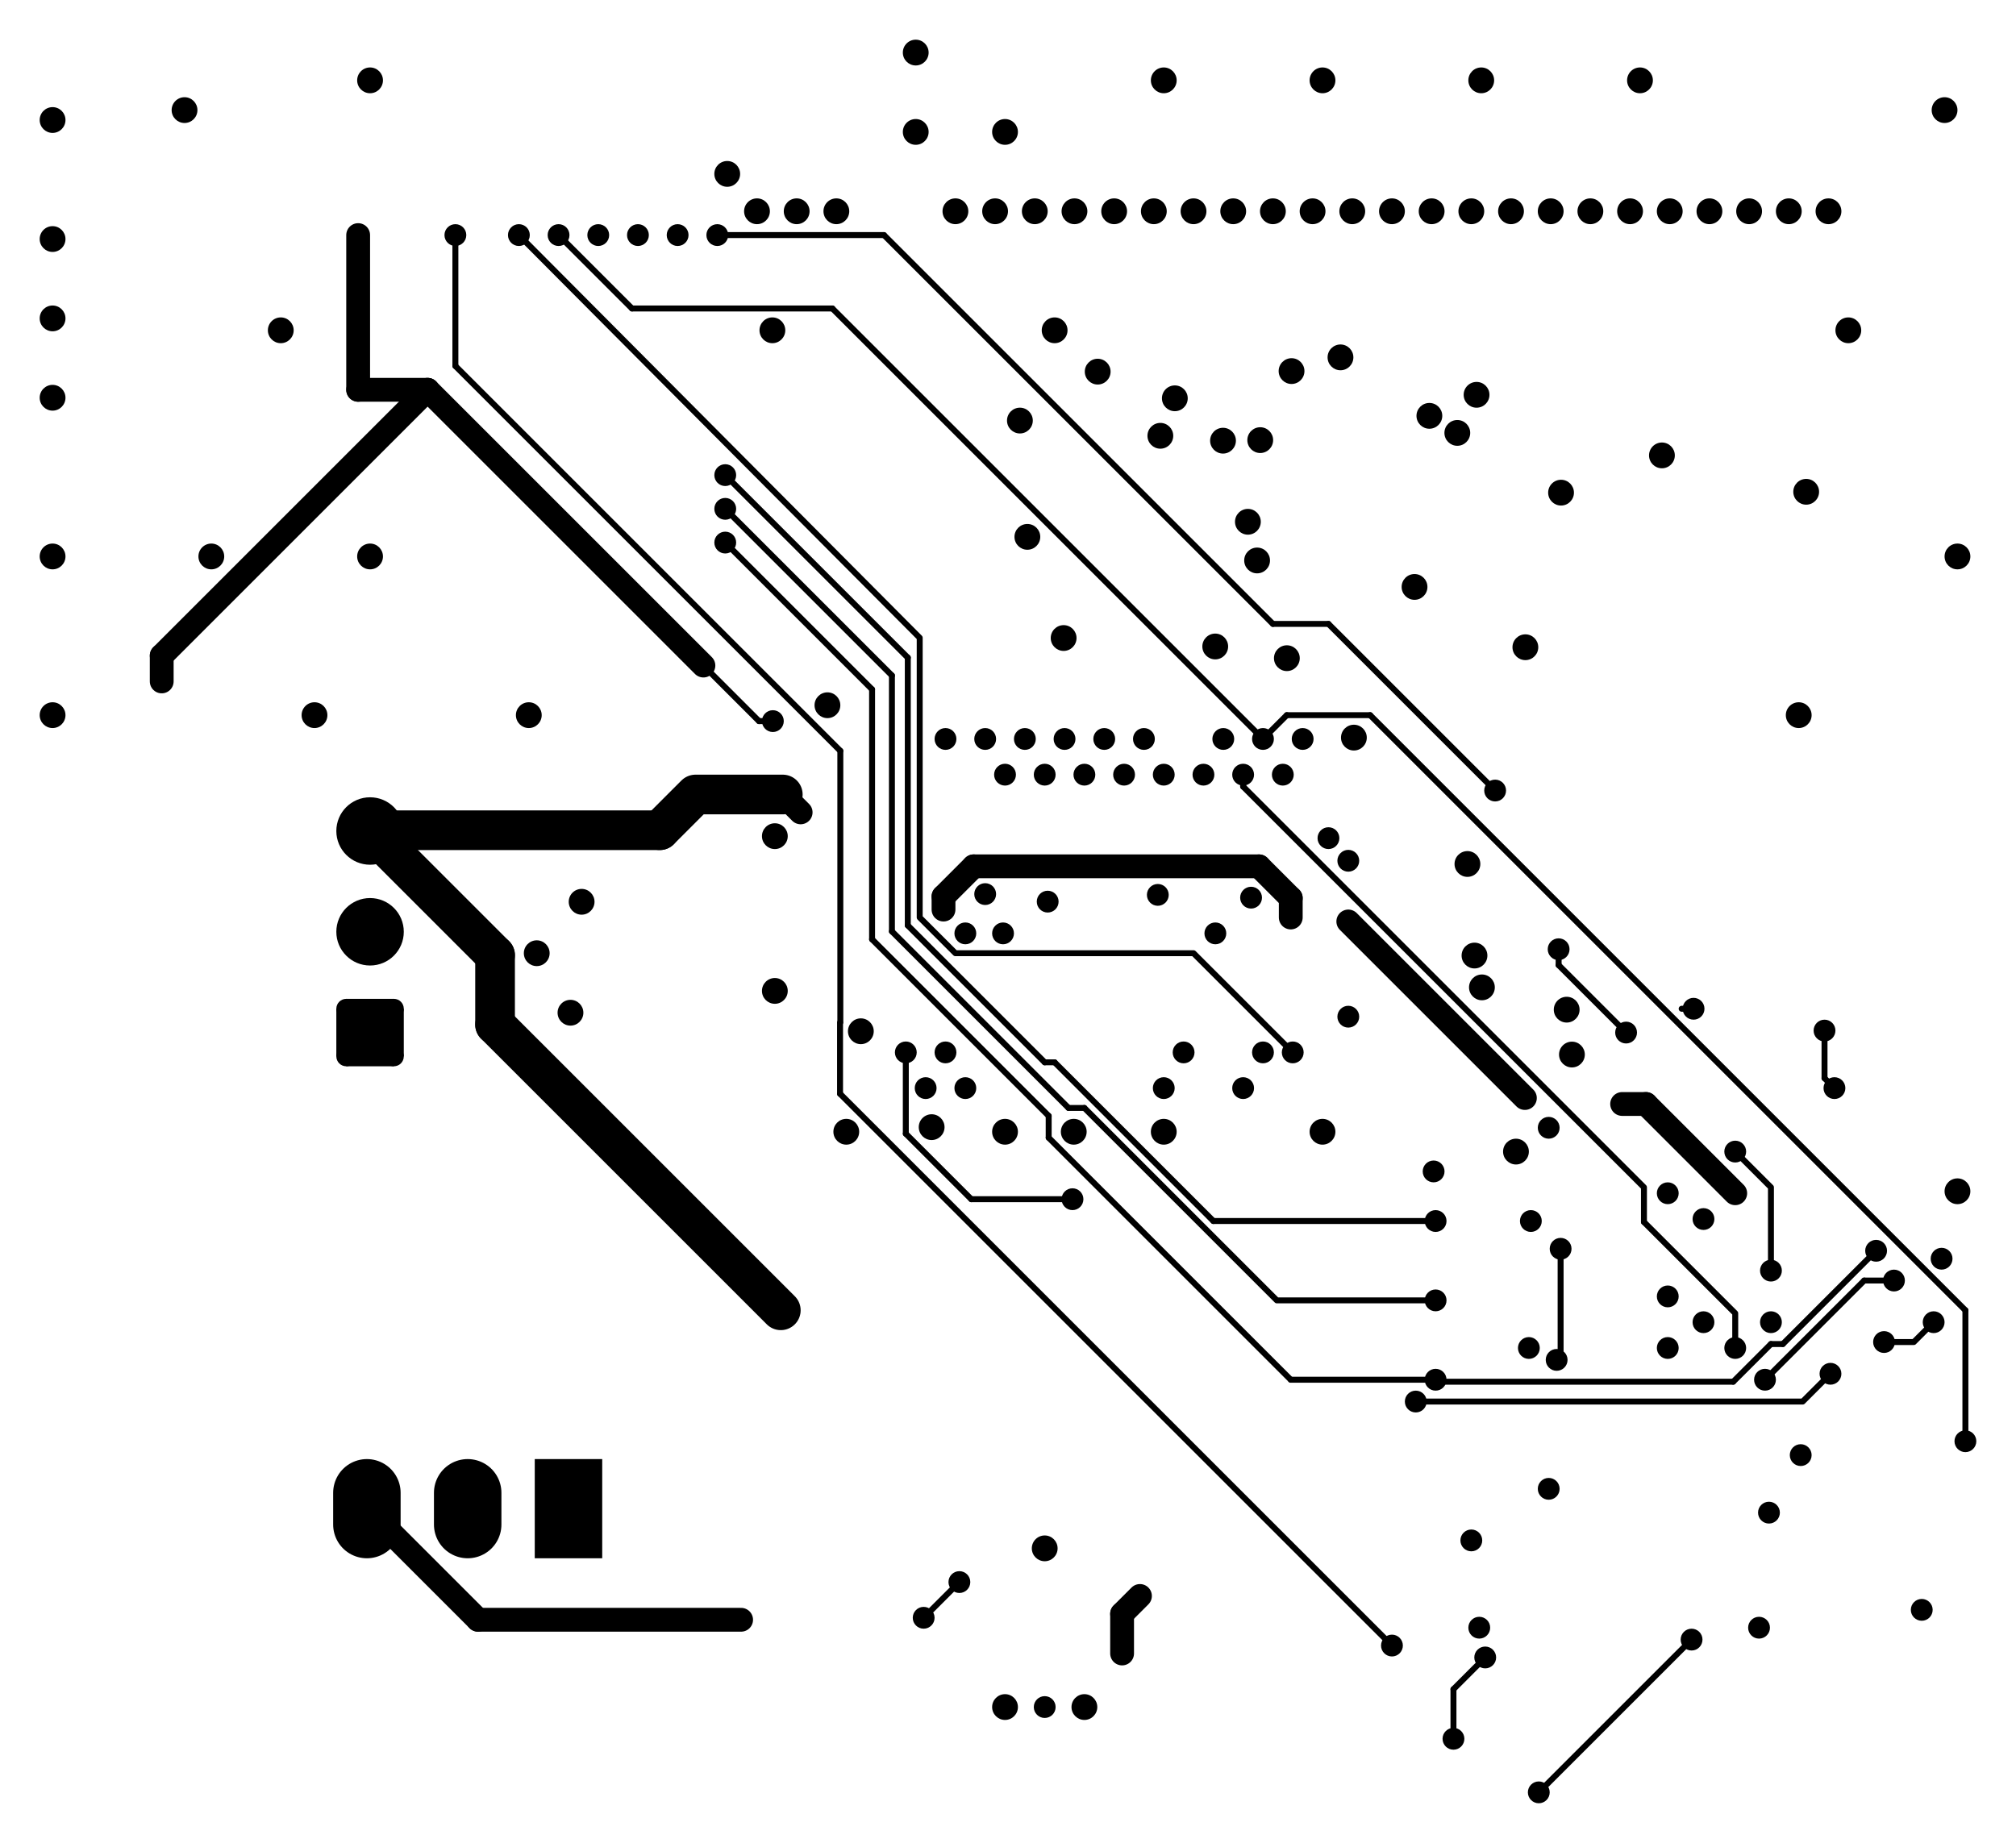
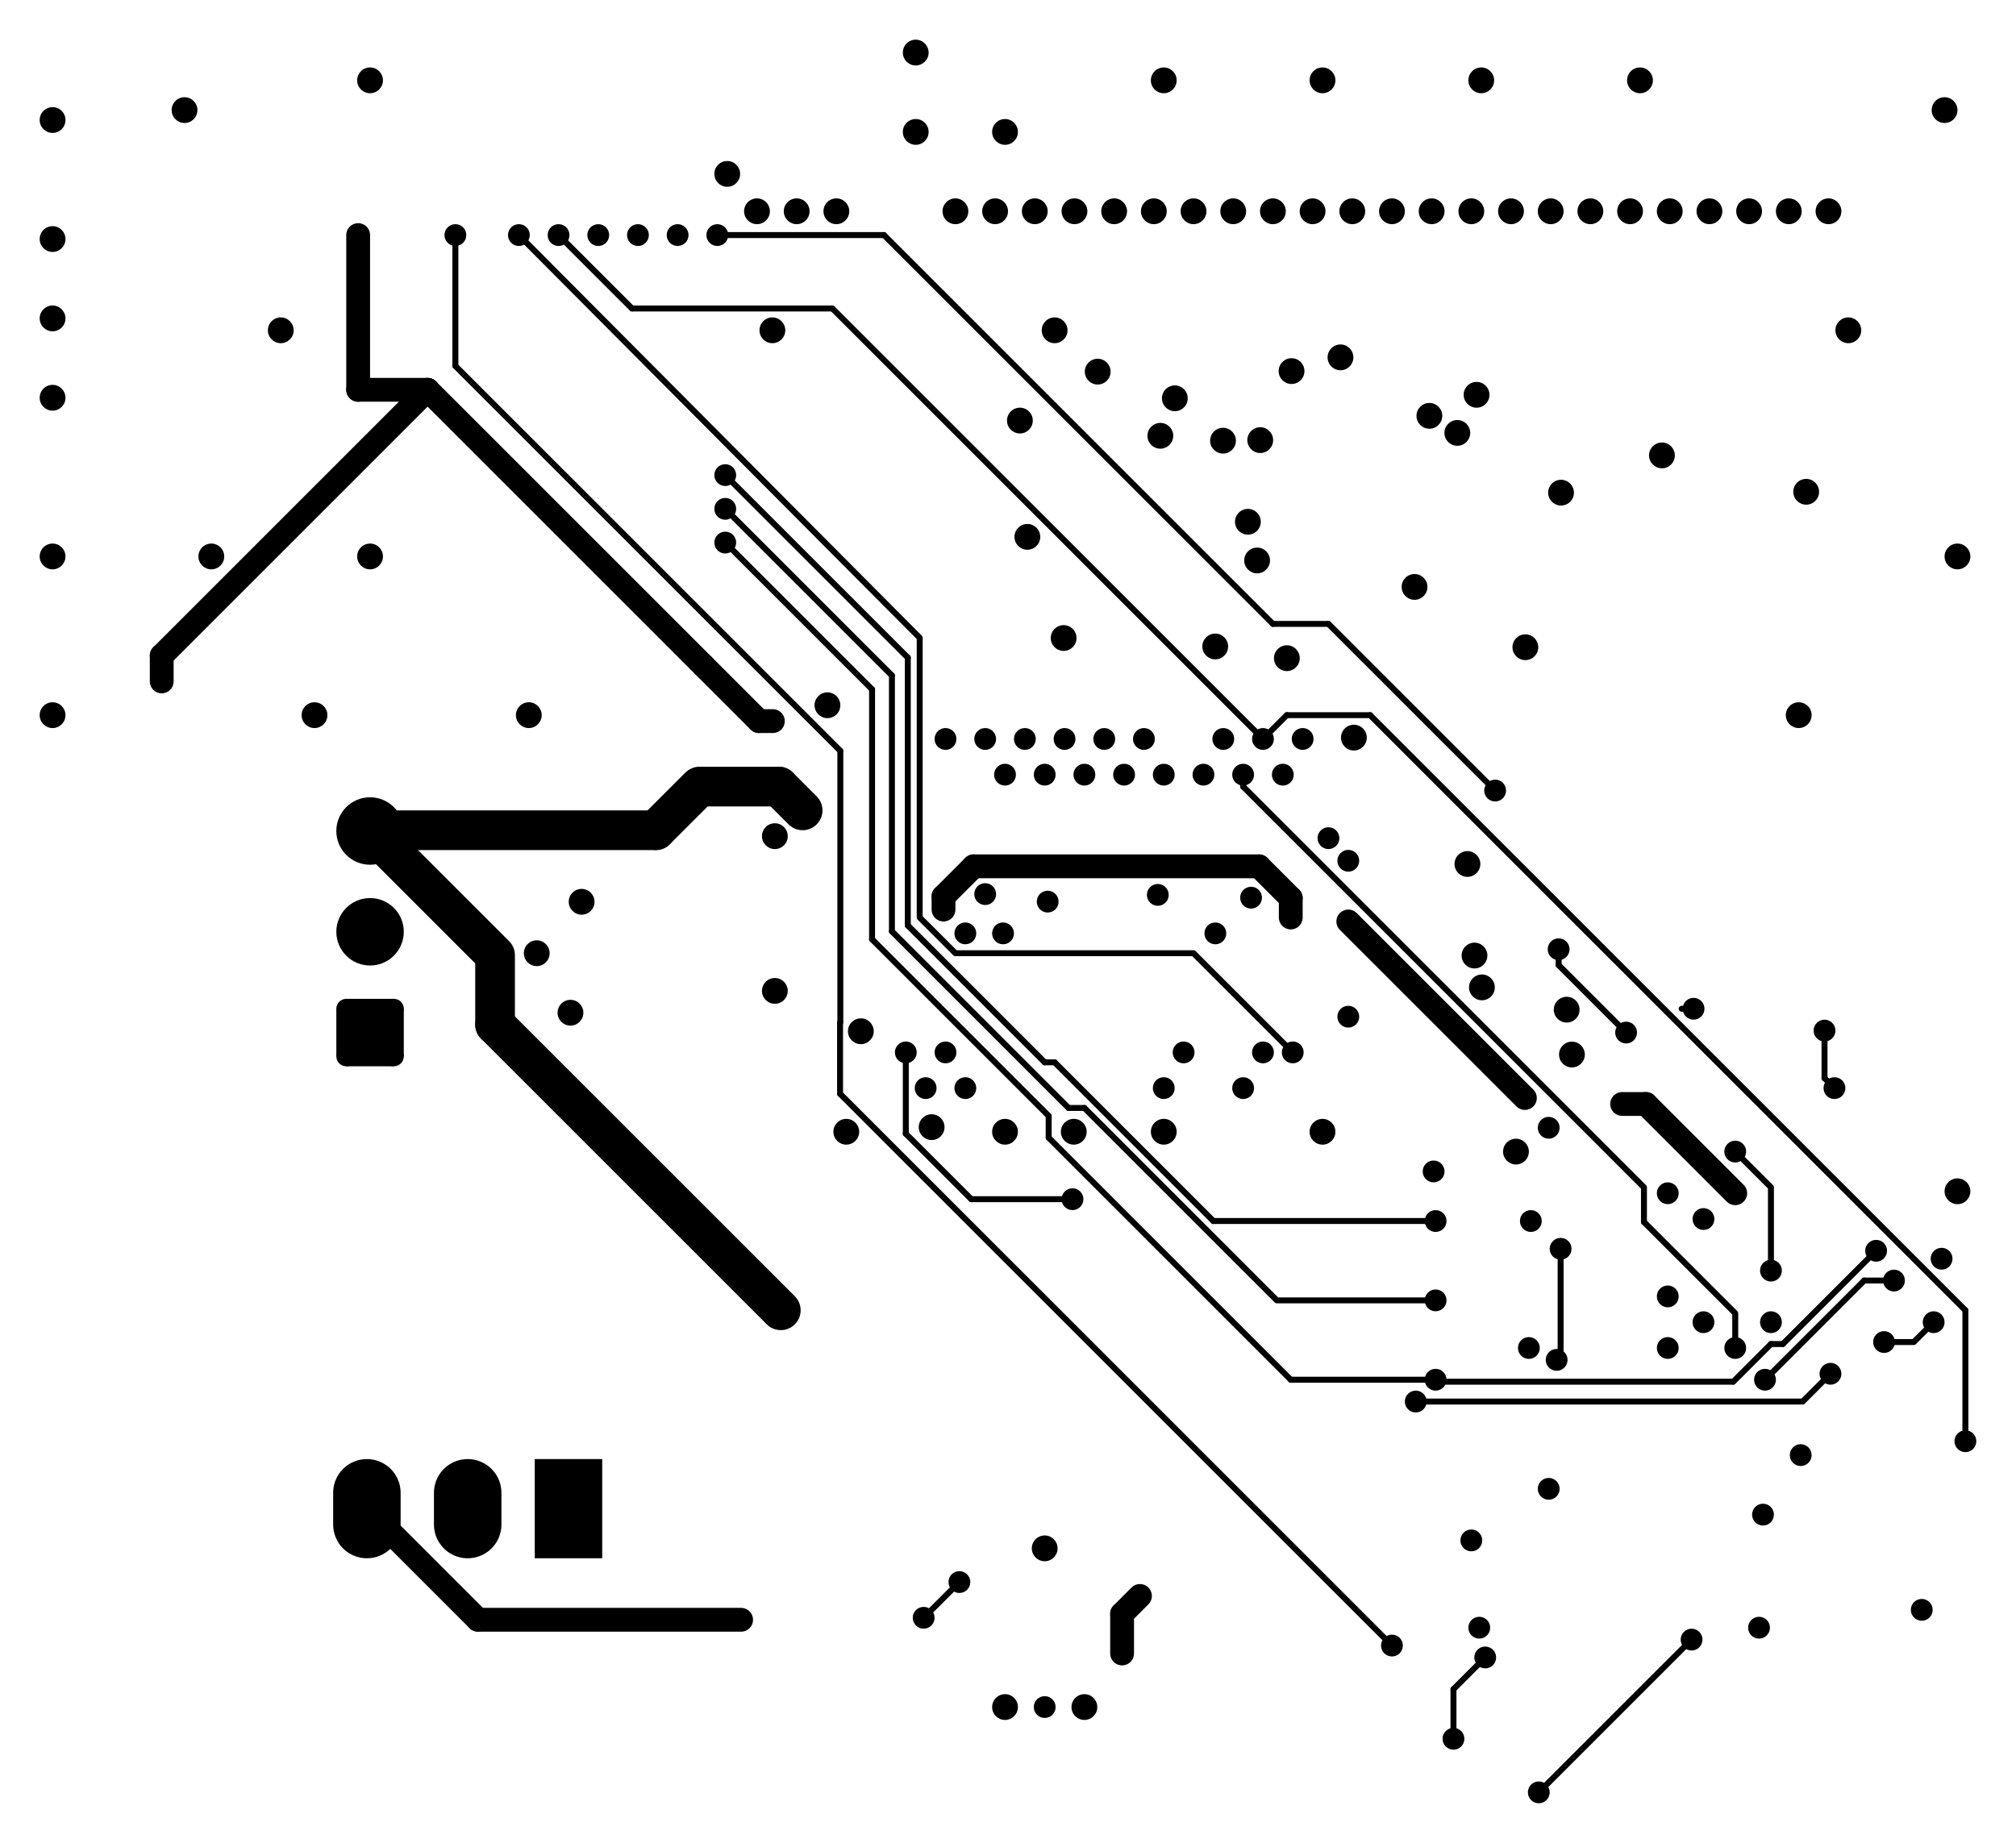
<svg xmlns="http://www.w3.org/2000/svg" width="50.8mm" height="46.45mm" viewBox="0.675 -11.425 50.8 46.45" style="background-color:white">
  <g transform="translate(1.675 34.025) scale(1 -1) translate(-1.675 10.425)">
    <rect x="14.15" y="-4.25" width="1.7" height="2.5" fill="black" />
    <path d="M 12.46 -3.4 L 12.46 -2.6" fill="none" stroke="black" stroke-linecap="round" stroke-linejoin="round" stroke-width="1.7" />
    <path d="M 9.92 -3.4 L 9.92 -2.6" fill="none" stroke="black" stroke-linecap="round" stroke-linejoin="round" stroke-width="1.7" />
    <path d="M 10.6 9.6 L 9.4 9.6 L 9.4 8.4 L 10.6 8.4 L 10.6 9.6" fill="black" />
    <circle cx="10.6" cy="9.6" r="0.25" fill="black" />
    <circle cx="9.4" cy="9.6" r="0.25" fill="black" />
    <circle cx="9.4" cy="8.4" r="0.25" fill="black" />
    <circle cx="10.6" cy="8.4" r="0.25" fill="black" />
    <rect x="9.4" y="9.35" width="1.2" height="0.5" transform="rotate(180.0 10.0 9.6)" fill="black" />
    <rect x="8.8" y="8.75" width="1.2" height="0.5" transform="rotate(-90.0 9.4 9.0)" fill="black" />
    <rect x="9.4" y="8.15" width="1.2" height="0.5" fill="black" />
    <rect x="10.0" y="8.75" width="1.2" height="0.5" transform="rotate(90.0 10.6 9.0)" fill="black" />
    <circle cx="10.0" cy="11.54" r="0.85" fill="black" />
    <circle cx="10.0" cy="14.08" r="0.85" fill="black" />
    <circle cx="33.25" cy="8.5" r="0.275" fill="black" />
    <circle cx="34.65" cy="9.4" r="0.275" fill="black" />
    <circle cx="13.75" cy="29.1" r="0.275" fill="black" />
    <circle cx="41.55" cy="7.2" r="0.275" fill="black" />
    <circle cx="9.7" cy="29.1" r="0.275" fill="black" />
    <circle cx="46.65" cy="9.05" r="0.275" fill="black" />
    <circle cx="24.45" cy="12.1" r="0.275" fill="black" />
    <circle cx="46.9" cy="7.6" r="0.275" fill="black" />
    <circle cx="4.75" cy="17.85" r="0.275" fill="black" />
    <circle cx="46.05" cy="-1.65" r="0.275" fill="black" />
    <circle cx="28.95" cy="-6.65" r="0.275" fill="black" />
    <circle cx="33.2" cy="11.9" r="0.275" fill="black" />
    <circle cx="29.4" cy="-5.2" r="0.275" fill="black" />
    <circle cx="18.4" cy="18.25" r="0.275" fill="black" />
    <circle cx="39.1" cy="7.35" r="0.275" fill="black" />
    <circle cx="34.65" cy="13.33" r="0.275" fill="black" />
    <circle cx="34.65" cy="11.8" r="0.275" fill="black" />
    <circle cx="20.15" cy="16.85" r="0.275" fill="black" />
    <circle cx="44.4" cy="4.95" r="0.275" fill="black" />
    <circle cx="15.05" cy="9.5" r="0.325" fill="black" />
    <circle cx="2.0" cy="25.0" r="0.325" fill="black" />
    <circle cx="26.0" cy="6.5" r="0.325" fill="black" />
    <circle cx="47.25" cy="26.7" r="0.325" fill="black" />
    <circle cx="2.0" cy="21.0" r="0.325" fill="black" />
    <circle cx="32.2" cy="12.4" r="0.275" fill="black" />
    <circle cx="31.5" cy="16.4" r="0.275" fill="black" />
    <circle cx="45.0" cy="-6.0" r="0.275" fill="black" />
    <circle cx="20.2" cy="13.95" r="0.325" fill="black" />
    <circle cx="14.0" cy="17.0" r="0.325" fill="black" />
    <circle cx="40.153" cy="9.577" r="0.325" fill="black" />
    <circle cx="34.0" cy="33.0" r="0.325" fill="black" />
    <circle cx="5.325" cy="32.25" r="0.325" fill="black" />
    <circle cx="24.0" cy="7.6" r="0.275" fill="black" />
    <circle cx="49.675" cy="32.25" r="0.325" fill="black" />
    <circle cx="22.0" cy="6.5" r="0.325" fill="black" />
    <circle cx="38.875" cy="6.0" r="0.325" fill="black" />
    <circle cx="27.0" cy="-4.0" r="0.325" fill="black" />
    <circle cx="34.0" cy="6.5" r="0.325" fill="black" />
    <circle cx="2.0" cy="27.0" r="0.325" fill="black" />
    <circle cx="38.0" cy="33.0" r="0.325" fill="black" />
    <circle cx="31.0" cy="15.5" r="0.275" fill="black" />
    <circle cx="30.0" cy="15.5" r="0.275" fill="black" />
    <circle cx="30.0" cy="6.5" r="0.325" fill="black" />
    <circle cx="39.25" cy="4.25" r="0.275" fill="black" />
    <circle cx="23.75" cy="33.7" r="0.325" fill="black" />
    <circle cx="7.75" cy="26.7" r="0.325" fill="black" />
    <circle cx="27.0" cy="-8.0" r="0.275" fill="black" />
    <circle cx="50.0" cy="21.0" r="0.325" fill="black" />
    <circle cx="42.0" cy="33.0" r="0.325" fill="black" />
    <circle cx="33.5" cy="16.4" r="0.275" fill="black" />
    <circle cx="2.0" cy="29.0" r="0.325" fill="black" />
    <circle cx="46.0" cy="17.0" r="0.325" fill="black" />
    <circle cx="20.138" cy="26.7" r="0.325" fill="black" />
    <circle cx="39.7" cy="-2.5" r="0.275" fill="black" />
    <circle cx="28.0" cy="-8.0" r="0.325" fill="black" />
    <circle cx="14.2" cy="11.0" r="0.325" fill="black" />
    <circle cx="10.0" cy="21.0" r="0.325" fill="black" />
    <circle cx="21.525" cy="17.25" r="0.325" fill="black" />
    <circle cx="8.6" cy="17.0" r="0.325" fill="black" />
    <circle cx="27.25" cy="26.7" r="0.325" fill="black" />
    <circle cx="20.2" cy="10.05" r="0.325" fill="black" />
    <circle cx="2.0" cy="17.0" r="0.325" fill="black" />
    <circle cx="10.0" cy="33.0" r="0.325" fill="black" />
    <circle cx="42.7" cy="1.05" r="0.275" fill="black" />
    <circle cx="30.0" cy="33.0" r="0.325" fill="black" />
    <circle cx="26.0" cy="-8.0" r="0.325" fill="black" />
    <circle cx="50.0" cy="5.0" r="0.325" fill="black" />
    <circle cx="2.0" cy="32.0" r="0.325" fill="black" />
    <circle cx="6.0" cy="21.0" r="0.325" fill="black" />
    <circle cx="37.95" cy="-6.0" r="0.275" fill="black" />
    <circle cx="23.95" cy="-5.75" r="0.275" fill="black" />
    <circle cx="19.35" cy="-5.8" r="0.275" fill="black" />
    <circle cx="24.85" cy="-4.85" r="0.275" fill="black" />
    <circle cx="18.95" cy="23.05" r="0.275" fill="black" />
    <circle cx="36.85" cy="4.25" r="0.275" fill="black" />
    <circle cx="17.75" cy="29.1" r="0.275" fill="black" />
    <circle cx="46.75" cy="29.7" r="0.325" fill="black" />
    <circle cx="27.477" cy="18.944" r="0.325" fill="black" />
    <circle cx="46.188" cy="22.63" r="0.325" fill="black" />
    <circle cx="24.5" cy="8.5" r="0.275" fill="black" />
    <circle cx="40.285" cy="8.446" r="0.325" fill="black" />
    <circle cx="45.75" cy="29.7" r="0.325" fill="black" />
    <circle cx="44.75" cy="29.7" r="0.325" fill="black" />
    <circle cx="42.553" cy="23.547" r="0.325" fill="black" />
    <circle cx="24.5" cy="16.4" r="0.275" fill="black" />
    <circle cx="43.75" cy="29.7" r="0.325" fill="black" />
    <circle cx="25.0" cy="7.6" r="0.275" fill="black" />
    <circle cx="24.151" cy="6.616" r="0.325" fill="black" />
    <circle cx="42.75" cy="29.7" r="0.325" fill="black" />
    <circle cx="25.0" cy="11.5" r="0.275" fill="black" />
    <circle cx="38.017" cy="10.139" r="0.325" fill="black" />
    <circle cx="37.83" cy="10.941" r="0.325" fill="black" />
    <circle cx="41.75" cy="29.7" r="0.325" fill="black" />
    <circle cx="25.95" cy="11.5" r="0.275" fill="black" />
    <circle cx="40.011" cy="22.608" r="0.325" fill="black" />
    <circle cx="40.75" cy="29.7" r="0.325" fill="black" />
    <circle cx="25.5" cy="16.4" r="0.275" fill="black" />
    <circle cx="39.75" cy="29.7" r="0.325" fill="black" />
    <circle cx="26.563" cy="21.494" r="0.325" fill="black" />
    <circle cx="28.0" cy="15.5" r="0.275" fill="black" />
    <circle cx="31.297" cy="18.731" r="0.325" fill="black" />
    <circle cx="39.112" cy="18.712" r="0.325" fill="black" />
    <circle cx="38.75" cy="29.7" r="0.325" fill="black" />
    <circle cx="37.75" cy="29.7" r="0.325" fill="black" />
    <circle cx="37.652" cy="13.249" r="0.325" fill="black" />
    <circle cx="31.3" cy="11.5" r="0.275" fill="black" />
    <circle cx="36.75" cy="29.7" r="0.325" fill="black" />
    <circle cx="36.319" cy="20.232" r="0.325" fill="black" />
    <circle cx="28.5" cy="16.4" r="0.275" fill="black" />
    <circle cx="35.75" cy="29.7" r="0.325" fill="black" />
    <circle cx="29.0" cy="15.5" r="0.275" fill="black" />
    <circle cx="34.453" cy="26.018" r="0.325" fill="black" />
    <circle cx="34.75" cy="29.7" r="0.325" fill="black" />
    <circle cx="34.791" cy="16.434" r="0.325" fill="black" />
    <circle cx="33.75" cy="29.7" r="0.325" fill="black" />
    <circle cx="29.85" cy="12.47" r="0.275" fill="black" />
    <circle cx="29.5" cy="16.4" r="0.275" fill="black" />
    <circle cx="33.102" cy="18.436" r="0.325" fill="black" />
    <circle cx="32.75" cy="29.7" r="0.325" fill="black" />
    <circle cx="36.693" cy="24.544" r="0.325" fill="black" />
    <circle cx="31.75" cy="29.7" r="0.325" fill="black" />
    <circle cx="27.732" cy="6.5" r="0.325" fill="black" />
    <circle cx="30.0" cy="7.6" r="0.275" fill="black" />
    <circle cx="32.431" cy="23.932" r="0.325" fill="black" />
    <circle cx="26.0" cy="15.5" r="0.275" fill="black" />
    <circle cx="30.75" cy="29.7" r="0.325" fill="black" />
    <circle cx="31.493" cy="23.918" r="0.325" fill="black" />
    <circle cx="29.75" cy="29.7" r="0.325" fill="black" />
    <circle cx="15.331" cy="12.296" r="0.325" fill="black" />
    <circle cx="25.5" cy="12.49" r="0.275" fill="black" />
    <circle cx="32.12" cy="21.874" r="0.325" fill="black" />
    <circle cx="28.75" cy="29.7" r="0.325" fill="black" />
    <circle cx="26.5" cy="16.4" r="0.275" fill="black" />
    <circle cx="27.75" cy="29.7" r="0.325" fill="black" />
    <circle cx="30.279" cy="24.986" r="0.325" fill="black" />
    <circle cx="37.882" cy="25.074" r="0.325" fill="black" />
    <circle cx="27.0" cy="15.5" r="0.275" fill="black" />
    <circle cx="29.914" cy="24.041" r="0.325" fill="black" />
    <circle cx="26.75" cy="29.7" r="0.325" fill="black" />
    <circle cx="25.75" cy="29.7" r="0.325" fill="black" />
    <circle cx="27.075" cy="12.3" r="0.275" fill="black" />
    <circle cx="28.335" cy="25.658" r="0.325" fill="black" />
    <circle cx="27.5" cy="16.4" r="0.275" fill="black" />
    <circle cx="32.352" cy="20.899" r="0.325" fill="black" />
    <circle cx="24.75" cy="29.7" r="0.325" fill="black" />
    <circle cx="37.397" cy="24.114" r="0.325" fill="black" />
    <circle cx="23.75" cy="31.7" r="0.325" fill="black" />
    <circle cx="34.15" cy="13.9" r="0.275" fill="black" />
    <circle cx="21.75" cy="29.7" r="0.325" fill="black" />
    <circle cx="26.375" cy="24.425" r="0.325" fill="black" />
    <circle cx="33.22" cy="25.672" r="0.325" fill="black" />
    <circle cx="20.75" cy="29.7" r="0.325" fill="black" />
    <circle cx="22.367" cy="9.033" r="0.325" fill="black" />
    <circle cx="30.5" cy="8.5" r="0.275" fill="black" />
    <circle cx="19.75" cy="29.7" r="0.325" fill="black" />
    <circle cx="39.95" cy="11.1" r="0.275" fill="black" />
    <circle cx="38.35" cy="15.1" r="0.275" fill="black" />
    <circle cx="39.7" cy="6.6" r="0.275" fill="black" />
    <circle cx="41.65" cy="9.0" r="0.275" fill="black" />
    <circle cx="42.7" cy="4.95" r="0.275" fill="black" />
    <circle cx="18.75" cy="29.1" r="0.275" fill="black" />
    <circle cx="18.95" cy="22.2" r="0.275" fill="black" />
    <circle cx="16.75" cy="29.1" r="0.275" fill="black" />
    <circle cx="36.85" cy="2.25" r="0.275" fill="black" />
    <circle cx="45.3" cy="1.7" r="0.275" fill="black" />
    <circle cx="18.95" cy="21.35" r="0.275" fill="black" />
    <circle cx="47.95" cy="3.5" r="0.275" fill="black" />
    <circle cx="15.75" cy="29.1" r="0.275" fill="black" />
    <circle cx="36.85" cy="0.25" r="0.275" fill="black" />
    <circle cx="50.2" cy="-1.3" r="0.275" fill="black" />
    <circle cx="14.75" cy="29.1" r="0.275" fill="black" />
    <circle cx="32.5" cy="16.4" r="0.275" fill="black" />
    <circle cx="33.0" cy="15.5" r="0.275" fill="black" />
    <circle cx="19.0" cy="30.642" r="0.325" fill="black" />
    <circle cx="26.0" cy="31.7" r="0.325" fill="black" />
    <circle cx="37.75" cy="-3.8" r="0.275" fill="black" />
    <circle cx="43.6" cy="4.3" r="0.275" fill="black" />
    <circle cx="12.15" cy="29.1" r="0.275" fill="black" />
    <circle cx="42.7" cy="2.35" r="0.275" fill="black" />
    <circle cx="39.45" cy="-10.15" r="0.275" fill="black" />
    <circle cx="43.35" cy="9.6" r="0.275" fill="black" />
    <circle cx="39.2" cy="1.05" r="0.275" fill="black" />
    <circle cx="43.3" cy="-6.3" r="0.275" fill="black" />
    <circle cx="35.75" cy="-6.45" r="0.275" fill="black" />
    <circle cx="48.4" cy="2.75" r="0.275" fill="black" />
    <circle cx="27.7" cy="4.8" r="0.275" fill="black" />
    <circle cx="23.5" cy="8.5" r="0.275" fill="black" />
    <circle cx="39.9" cy="0.75" r="0.275" fill="black" />
    <circle cx="45.15" cy="0.25" r="0.275" fill="black" />
    <circle cx="40.0" cy="3.55" r="0.275" fill="black" />
-     <circle cx="45.25" cy="-3.1" r="0.275" fill="black" />
-     <circle cx="20.85" cy="14.55" r="0.275" fill="black" />
+     <circle cx="45.1" cy="-3.15" r="0.275" fill="black" />
+     <circle cx="20.9" cy="14.6" r="0.275" fill="black" />
    <circle cx="20.35" cy="2.0" r="0.275" fill="black" />
    <circle cx="49.1" cy="-5.55" r="0.275" fill="black" />
    <circle cx="32.5" cy="8.5" r="0.275" fill="black" />
    <circle cx="44.4" cy="6.0" r="0.275" fill="black" />
    <circle cx="45.3" cy="3.0" r="0.275" fill="black" />
    <circle cx="37.3" cy="-8.8" r="0.275" fill="black" />
    <circle cx="38.1" cy="-6.75" r="0.275" fill="black" />
    <circle cx="49.4" cy="1.7" r="0.275" fill="black" />
    <circle cx="44.4" cy="1.05" r="0.275" fill="black" />
    <circle cx="48.15" cy="1.2" r="0.275" fill="black" />
    <circle cx="32.0" cy="15.5" r="0.275" fill="black" />
    <circle cx="43.6" cy="1.7" r="0.275" fill="black" />
    <circle cx="32.0" cy="7.6" r="0.275" fill="black" />
    <circle cx="36.35" cy="-0.3" r="0.275" fill="black" />
    <circle cx="46.8" cy="0.4" r="0.275" fill="black" />
    <circle cx="49.6" cy="3.3" r="0.275" fill="black" />
    <circle cx="36.8" cy="5.5" r="0.275" fill="black" />
    <path d="M 33.25 8.5 L 30.75 11.0 L 24.75 11.0 L 23.85 11.9 L 23.85 18.95 L 13.75 29.1" fill="none" stroke="black" stroke-linecap="round" stroke-linejoin="round" stroke-width="0.15" />
    <path d="M 24.45 12.43 L 24.45 12.1" fill="none" stroke="black" stroke-linecap="round" stroke-linejoin="round" stroke-width="0.6" />
    <path d="M 46.65 7.85 L 46.9 7.6" fill="none" stroke="black" stroke-linecap="round" stroke-linejoin="round" stroke-width="0.15" />
    <path d="M 25.21 13.19 L 24.45 12.43" fill="none" stroke="black" stroke-linecap="round" stroke-linejoin="round" stroke-width="0.6" />
    <path d="M 28.95 -5.65 L 28.95 -6.65" fill="none" stroke="black" stroke-linecap="round" stroke-linejoin="round" stroke-width="0.6" />
    <path d="M 9.7 25.2 L 9.7 29.1" fill="none" stroke="black" stroke-linecap="round" stroke-linejoin="round" stroke-width="0.6" />
-     <path d="M 18.4 18.25 L 19.8 16.85" fill="none" stroke="black" stroke-linecap="round" stroke-linejoin="round" stroke-width="0.15" />
+     <path d="M 18.4 18.25 L 19.8 16.85" fill="none" stroke="black" stroke-linecap="round" stroke-linejoin="round" stroke-width="0.6" />
    <path d="M 11.45 25.2 L 9.7 25.2" fill="none" stroke="black" stroke-linecap="round" stroke-linejoin="round" stroke-width="0.6" />
    <path d="M 42.15 7.2 L 41.55 7.2" fill="none" stroke="black" stroke-linecap="round" stroke-linejoin="round" stroke-width="0.6" />
    <path d="M 33.2 12.39 L 32.4 13.19" fill="none" stroke="black" stroke-linecap="round" stroke-linejoin="round" stroke-width="0.6" />
    <path d="M 4.75 18.5 L 4.75 17.85" fill="none" stroke="black" stroke-linecap="round" stroke-linejoin="round" stroke-width="0.6" />
    <path d="M 18.4 18.25 L 11.45 25.2" fill="none" stroke="black" stroke-linecap="round" stroke-linejoin="round" stroke-width="0.6" />
    <path d="M 46.65 9.05 L 46.65 7.85" fill="none" stroke="black" stroke-linecap="round" stroke-linejoin="round" stroke-width="0.15" />
-     <path d="M 19.8 16.85 L 20.15 16.85" fill="none" stroke="black" stroke-linecap="round" stroke-linejoin="round" stroke-width="0.15" />
    <path d="M 33.2 11.9 L 33.2 12.39" fill="none" stroke="black" stroke-linecap="round" stroke-linejoin="round" stroke-width="0.6" />
    <path d="M 29.4 -5.2 L 28.95 -5.65" fill="none" stroke="black" stroke-linecap="round" stroke-linejoin="round" stroke-width="0.6" />
    <path d="M 11.45 25.2 L 4.75 18.5" fill="none" stroke="black" stroke-linecap="round" stroke-linejoin="round" stroke-width="0.6" />
    <path d="M 32.4 13.19 L 25.21 13.19" fill="none" stroke="black" stroke-linecap="round" stroke-linejoin="round" stroke-width="0.6" />
+     <path d="M 19.8 16.85 L 20.15 16.85" fill="none" stroke="black" stroke-linecap="round" stroke-linejoin="round" stroke-width="0.6" />
    <path d="M 24.45 12.3 L 24.45 12.1" fill="none" stroke="black" stroke-linecap="round" stroke-linejoin="round" stroke-width="0.15" />
    <path d="M 39.1 7.35 L 34.65 11.8" fill="none" stroke="black" stroke-linecap="round" stroke-linejoin="round" stroke-width="0.6" />
    <path d="M 44.4 4.95 L 42.15 7.2" fill="none" stroke="black" stroke-linecap="round" stroke-linejoin="round" stroke-width="0.6" />
    <path d="M 24.85 -4.85 L 23.95 -5.75" fill="none" stroke="black" stroke-linecap="round" stroke-linejoin="round" stroke-width="0.15" />
    <path d="M 12.72 -5.8 L 9.92 -3.0" fill="none" stroke="black" stroke-linecap="round" stroke-linejoin="round" stroke-width="0.6" />
    <path d="M 19.35 -5.8 L 12.72 -5.8" fill="none" stroke="black" stroke-linecap="round" stroke-linejoin="round" stroke-width="0.6" />
    <path d="M 36.85 4.25 L 31.25 4.25" fill="none" stroke="black" stroke-linecap="round" stroke-linejoin="round" stroke-width="0.15" />
    <path d="M 27.0 8.25 L 23.55 11.7" fill="none" stroke="black" stroke-linecap="round" stroke-linejoin="round" stroke-width="0.15" />
    <path d="M 31.25 4.25 L 27.25 8.25" fill="none" stroke="black" stroke-linecap="round" stroke-linejoin="round" stroke-width="0.15" />
    <path d="M 23.55 11.7 L 23.55 18.45" fill="none" stroke="black" stroke-linecap="round" stroke-linejoin="round" stroke-width="0.15" />
    <path d="M 27.25 8.25 L 27.0 8.25" fill="none" stroke="black" stroke-linecap="round" stroke-linejoin="round" stroke-width="0.15" />
    <path d="M 23.55 18.45 L 18.95 23.05" fill="none" stroke="black" stroke-linecap="round" stroke-linejoin="round" stroke-width="0.15" />
    <path d="M 41.65 9.0 L 39.95 10.7" fill="none" stroke="black" stroke-linecap="round" stroke-linejoin="round" stroke-width="0.15" />
    <path d="M 32.75 19.3 L 22.95 29.1" fill="none" stroke="black" stroke-linecap="round" stroke-linejoin="round" stroke-width="0.15" />
    <path d="M 38.35 15.1 L 34.15 19.3" fill="none" stroke="black" stroke-linecap="round" stroke-linejoin="round" stroke-width="0.15" />
    <path d="M 39.95 10.7 L 39.95 11.1" fill="none" stroke="black" stroke-linecap="round" stroke-linejoin="round" stroke-width="0.15" />
    <path d="M 34.15 19.3 L 32.75 19.3" fill="none" stroke="black" stroke-linecap="round" stroke-linejoin="round" stroke-width="0.15" />
    <path d="M 22.95 29.1 L 18.75 29.1" fill="none" stroke="black" stroke-linecap="round" stroke-linejoin="round" stroke-width="0.15" />
    <path d="M 23.15 18.0 L 18.95 22.2" fill="none" stroke="black" stroke-linecap="round" stroke-linejoin="round" stroke-width="0.15" />
    <path d="M 23.15 11.55 L 23.15 18.0" fill="none" stroke="black" stroke-linecap="round" stroke-linejoin="round" stroke-width="0.15" />
    <path d="M 36.85 2.25 L 32.85 2.25 L 28.0 7.1" fill="none" stroke="black" stroke-linecap="round" stroke-linejoin="round" stroke-width="0.15" />
    <path d="M 27.6 7.1 L 23.15 11.55" fill="none" stroke="black" stroke-linecap="round" stroke-linejoin="round" stroke-width="0.15" />
    <path d="M 28.0 7.1 L 27.6 7.1" fill="none" stroke="black" stroke-linecap="round" stroke-linejoin="round" stroke-width="0.15" />
    <path d="M 45.6 1.15 L 47.95 3.5" fill="none" stroke="black" stroke-linecap="round" stroke-linejoin="round" stroke-width="0.15" />
    <path d="M 44.35 0.2 L 45.3 1.15" fill="none" stroke="black" stroke-linecap="round" stroke-linejoin="round" stroke-width="0.15" />
    <path d="M 27.1 6.35 L 27.1 6.9" fill="none" stroke="black" stroke-linecap="round" stroke-linejoin="round" stroke-width="0.15" />
    <path d="M 37.0 0.2 L 44.35 0.2" fill="none" stroke="black" stroke-linecap="round" stroke-linejoin="round" stroke-width="0.15" />
    <path d="M 22.65 17.65 L 18.95 21.35" fill="none" stroke="black" stroke-linecap="round" stroke-linejoin="round" stroke-width="0.15" />
    <path d="M 45.3 1.15 L 45.6 1.15" fill="none" stroke="black" stroke-linecap="round" stroke-linejoin="round" stroke-width="0.15" />
    <path d="M 33.2 0.25 L 27.1 6.35" fill="none" stroke="black" stroke-linecap="round" stroke-linejoin="round" stroke-width="0.15" />
    <path d="M 22.65 11.35 L 22.65 17.65" fill="none" stroke="black" stroke-linecap="round" stroke-linejoin="round" stroke-width="0.15" />
    <path d="M 27.1 6.9 L 22.65 11.35" fill="none" stroke="black" stroke-linecap="round" stroke-linejoin="round" stroke-width="0.15" />
    <path d="M 36.85 0.25 L 36.95 0.25" fill="none" stroke="black" stroke-linecap="round" stroke-linejoin="round" stroke-width="0.15" />
    <path d="M 36.85 0.25 L 33.2 0.25" fill="none" stroke="black" stroke-linecap="round" stroke-linejoin="round" stroke-width="0.15" />
    <path d="M 50.2 2.0 L 35.2 17.0" fill="none" stroke="black" stroke-linecap="round" stroke-linejoin="round" stroke-width="0.15" />
    <path d="M 14.75 29.1 L 16.6 27.25" fill="none" stroke="black" stroke-linecap="round" stroke-linejoin="round" stroke-width="0.15" />
    <path d="M 33.1 17.0 L 32.5 16.4" fill="none" stroke="black" stroke-linecap="round" stroke-linejoin="round" stroke-width="0.15" />
    <path d="M 21.65 27.25 L 32.5 16.4" fill="none" stroke="black" stroke-linecap="round" stroke-linejoin="round" stroke-width="0.15" />
    <path d="M 16.6 27.25 L 21.65 27.25" fill="none" stroke="black" stroke-linecap="round" stroke-linejoin="round" stroke-width="0.15" />
    <path d="M 50.2 -1.3 L 50.2 2.0" fill="none" stroke="black" stroke-linecap="round" stroke-linejoin="round" stroke-width="0.15" />
    <path d="M 35.2 17.0 L 33.1 17.0" fill="none" stroke="black" stroke-linecap="round" stroke-linejoin="round" stroke-width="0.15" />
    <path d="M 39.45 -10.15 L 43.3 -6.3" fill="none" stroke="black" stroke-linecap="round" stroke-linejoin="round" stroke-width="0.15" />
    <path d="M 12.15 25.8 L 12.15 29.1" fill="none" stroke="black" stroke-linecap="round" stroke-linejoin="round" stroke-width="0.15" />
    <path d="M 21.85 9.258 L 21.85 16.1" fill="none" stroke="black" stroke-linecap="round" stroke-linejoin="round" stroke-width="0.15" />
    <path d="M 21.843 7.457 L 21.843 9.251" fill="none" stroke="black" stroke-linecap="round" stroke-linejoin="round" stroke-width="0.15" />
    <path d="M 43.05 9.6 L 43.35 9.6" fill="none" stroke="black" stroke-linecap="round" stroke-linejoin="round" stroke-width="0.15" />
    <path d="M 35.75 -6.45 L 21.843 7.457" fill="none" stroke="black" stroke-linecap="round" stroke-linejoin="round" stroke-width="0.15" />
    <path d="M 21.85 16.1 L 12.15 25.8" fill="none" stroke="black" stroke-linecap="round" stroke-linejoin="round" stroke-width="0.15" />
    <path d="M 23.5 6.45 L 23.5 8.5" fill="none" stroke="black" stroke-linecap="round" stroke-linejoin="round" stroke-width="0.15" />
    <path d="M 25.15 4.8 L 23.5 6.45" fill="none" stroke="black" stroke-linecap="round" stroke-linejoin="round" stroke-width="0.15" />
    <path d="M 40.0 3.55 L 40.0 0.85" fill="none" stroke="black" stroke-linecap="round" stroke-linejoin="round" stroke-width="0.15" />
    <path d="M 47.65 2.75 L 48.4 2.75" fill="none" stroke="black" stroke-linecap="round" stroke-linejoin="round" stroke-width="0.15" />
    <path d="M 27.7 4.8 L 25.15 4.8" fill="none" stroke="black" stroke-linecap="round" stroke-linejoin="round" stroke-width="0.15" />
    <path d="M 45.15 0.25 L 47.65 2.75" fill="none" stroke="black" stroke-linecap="round" stroke-linejoin="round" stroke-width="0.15" />
    <path d="M 40.0 0.85 L 39.9 0.75" fill="none" stroke="black" stroke-linecap="round" stroke-linejoin="round" stroke-width="0.15" />
-     <path d="M 10.0 14.1 L 17.3 14.1" fill="none" stroke="black" stroke-linecap="round" stroke-linejoin="round" stroke-width="1.0" />
-     <path d="M 13.15 10.95 L 10.0 14.1" fill="none" stroke="black" stroke-linecap="round" stroke-linejoin="round" stroke-width="1.0" />
-     <path d="M 13.15 9.2 L 13.15 10.95" fill="none" stroke="black" stroke-linecap="round" stroke-linejoin="round" stroke-width="1.0" />
+     <path d="M 13.15 9.2 L 13.15 10.95 L 10.0 14.1" fill="none" stroke="black" stroke-linecap="round" stroke-linejoin="round" stroke-width="1.0" />
+     <path d="M 17.2 14.1 L 18.3 15.2 L 20.3 15.2" fill="none" stroke="black" stroke-linecap="round" stroke-linejoin="round" stroke-width="1.0" />
+     <path d="M 10.0 14.1 L 17.2 14.1" fill="none" stroke="black" stroke-linecap="round" stroke-linejoin="round" stroke-width="1.0" />
    <path d="M 20.35 2.0 L 13.15 9.2" fill="none" stroke="black" stroke-linecap="round" stroke-linejoin="round" stroke-width="1.0" />
-     <path d="M 17.3 14.1 L 18.2 15.0 L 20.4 15.0" fill="none" stroke="black" stroke-linecap="round" stroke-linejoin="round" stroke-width="1.0" />
-     <path d="M 20.4 15.0 L 20.85 14.55" fill="none" stroke="black" stroke-linecap="round" stroke-linejoin="round" stroke-width="0.6" />
+     <path d="M 20.3 15.2 L 20.9 14.6" fill="none" stroke="black" stroke-linecap="round" stroke-linejoin="round" stroke-width="1.0" />
    <path d="M 45.3 3.0 L 45.3 5.1 L 44.4 6.0" fill="none" stroke="black" stroke-linecap="round" stroke-linejoin="round" stroke-width="0.15" />
    <path d="M 37.3 -7.55 L 37.3 -8.8" fill="none" stroke="black" stroke-linecap="round" stroke-linejoin="round" stroke-width="0.15" />
    <path d="M 38.1 -6.75 L 37.3 -7.55" fill="none" stroke="black" stroke-linecap="round" stroke-linejoin="round" stroke-width="0.15" />
    <path d="M 49.4 1.7 L 48.9 1.2 L 48.15 1.2" fill="none" stroke="black" stroke-linecap="round" stroke-linejoin="round" stroke-width="0.15" />
    <path d="M 44.4 1.05 L 44.4 1.925 L 42.1 4.225" fill="none" stroke="black" stroke-linecap="round" stroke-linejoin="round" stroke-width="0.15" />
    <path d="M 32.0 15.2 L 32.0 15.5" fill="none" stroke="black" stroke-linecap="round" stroke-linejoin="round" stroke-width="0.15" />
    <path d="M 42.1 4.225 L 42.1 5.1 L 32.0 15.2" fill="none" stroke="black" stroke-linecap="round" stroke-linejoin="round" stroke-width="0.15" />
    <path d="M 36.35 -0.3 L 46.1 -0.3 L 46.8 0.4" fill="none" stroke="black" stroke-linecap="round" stroke-linejoin="round" stroke-width="0.15" />
  </g>
</svg>
